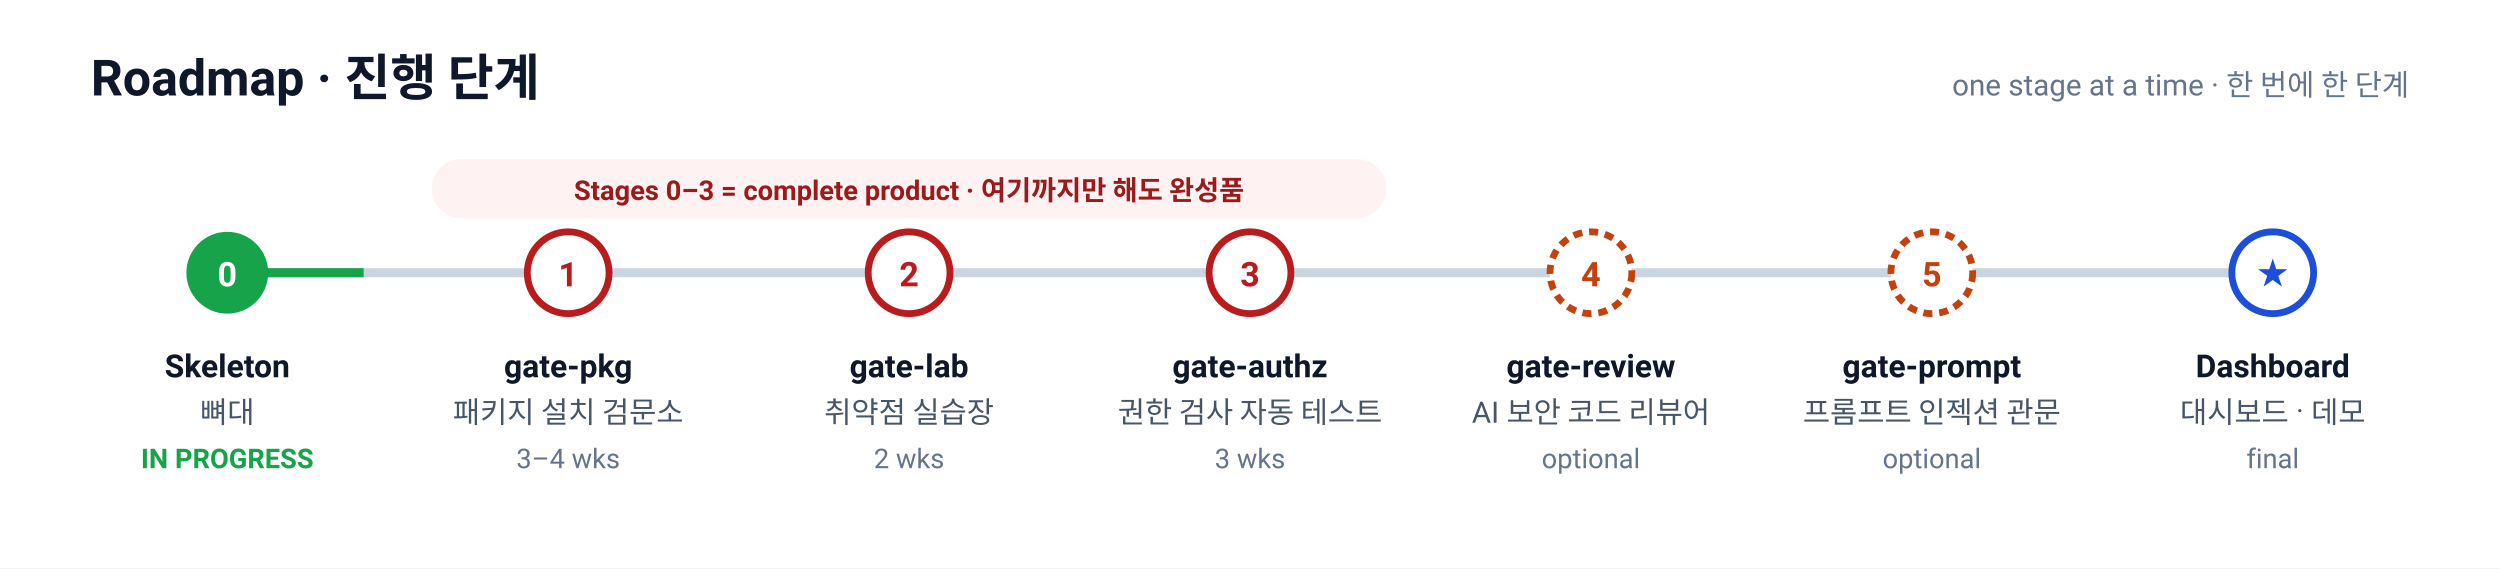
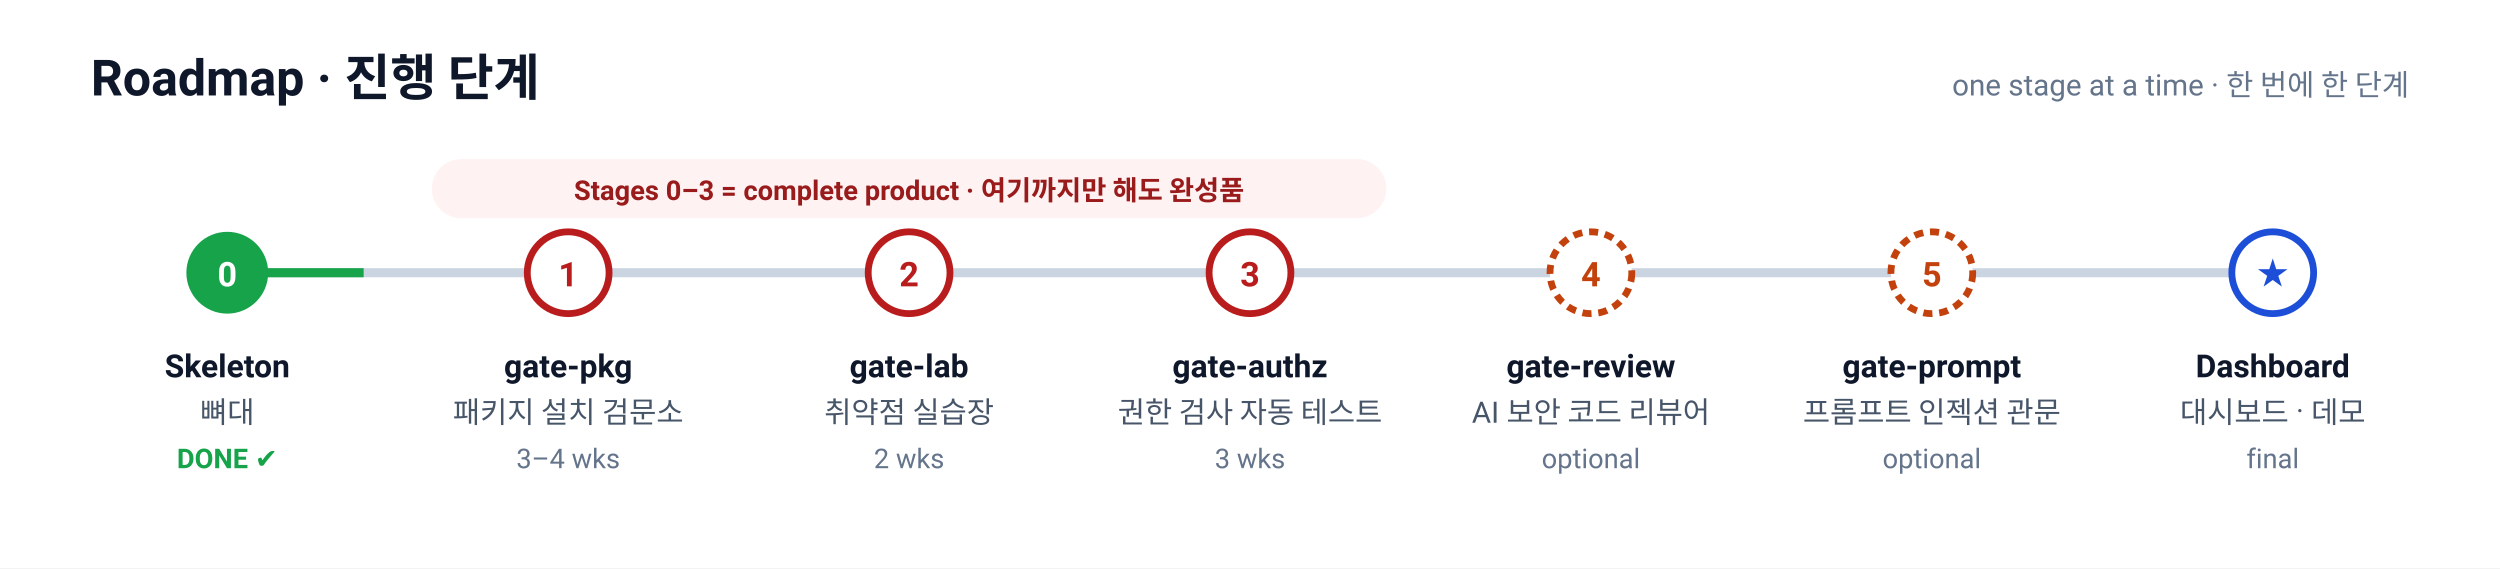
<svg xmlns="http://www.w3.org/2000/svg" viewBox="0 0 1100 250" width="1100" height="250" font-family="-apple-system, 'Segoe UI', 'Malgun Gothic', 'Apple SD Gothic Neo', Roboto, sans-serif">
  <rect width="1100" height="250" fill="#ffffff" />
  <text x="40" y="42" font-size="22" font-weight="700" fill="#0f172a">Roadmap · 진행 단계</text>
  <text x="1060" y="42" font-size="13" fill="#64748b" text-anchor="end">one stage at a time · 한 번에 한 단계</text>
  <line x1="100" y1="120" x2="1000" y2="120" stroke="#cbd5e1" stroke-width="4" />
  <line x1="100" y1="120" x2="160" y2="120" stroke="#16a34a" stroke-width="4" />
  <g text-anchor="middle">
    <circle cx="100" cy="120" r="18" fill="#16a34a" />
    <text x="100" y="126" font-size="15" font-weight="700" fill="#ffffff">0</text>
    <text x="100" y="166" font-size="14" font-weight="700" fill="#0f172a">Skeleton</text>
    <text x="100" y="186" font-size="13" fill="#475569">뼈대</text>
-     <text x="100" y="206" font-size="12" fill="#16a34a" font-weight="700">IN PROGRESS</text>
+     <text x="100" y="206" font-size="12" fill="#16a34a" font-weight="700">DONE ✔</text>
    <circle cx="250" cy="120" r="18" fill="#ffffff" stroke="#b91c1c" stroke-width="3" />
    <text x="250" y="126" font-size="15" font-weight="700" fill="#b91c1c">1</text>
    <text x="250" y="166" font-size="14" font-weight="700" fill="#0f172a">gate-pkg</text>
    <text x="250" y="186" font-size="13" fill="#475569">패키지 설치 검문소</text>
    <text x="250" y="206" font-size="12" fill="#64748b">3–4 wks</text>
    <circle cx="400" cy="120" r="18" fill="#ffffff" stroke="#b91c1c" stroke-width="3" />
    <text x="400" y="126" font-size="15" font-weight="700" fill="#b91c1c">2</text>
    <text x="400" y="166" font-size="14" font-weight="700" fill="#0f172a">gate-lab</text>
    <text x="400" y="186" font-size="13" fill="#475569">취약점 실습장</text>
    <text x="400" y="206" font-size="12" fill="#64748b">2 wks</text>
    <circle cx="550" cy="120" r="18" fill="#ffffff" stroke="#b91c1c" stroke-width="3" />
    <text x="550" y="126" font-size="15" font-weight="700" fill="#b91c1c">3</text>
    <text x="550" y="166" font-size="14" font-weight="700" fill="#0f172a">gate-authz</text>
    <text x="550" y="186" font-size="13" fill="#475569">권한 검사 자동 테스트</text>
    <text x="550" y="206" font-size="12" fill="#64748b">3 wks</text>
    <circle cx="700" cy="120" r="18" fill="#ffffff" stroke="#c2410c" stroke-width="3" stroke-dasharray="4 3" />
    <text x="700" y="126" font-size="15" font-weight="700" fill="#c2410c">4</text>
    <text x="700" y="166" font-size="14" font-weight="700" fill="#0f172a">gate-review</text>
    <text x="700" y="186" font-size="13" fill="#475569">AI 보안 코드 리뷰어</text>
    <text x="700" y="206" font-size="12" fill="#64748b">optional</text>
    <circle cx="850" cy="120" r="18" fill="#ffffff" stroke="#c2410c" stroke-width="3" stroke-dasharray="4 3" />
    <text x="850" y="126" font-size="15" font-weight="700" fill="#c2410c">5</text>
    <text x="850" y="166" font-size="14" font-weight="700" fill="#0f172a">gate-prompt</text>
    <text x="850" y="186" font-size="13" fill="#475569">프롬프트 인젝션 관문</text>
    <text x="850" y="206" font-size="12" fill="#64748b">optional</text>
    <circle cx="1000" cy="120" r="18" fill="#ffffff" stroke="#1d4ed8" stroke-width="3" />
    <text x="1000" y="126" font-size="15" font-weight="700" fill="#1d4ed8">★</text>
    <text x="1000" y="166" font-size="14" font-weight="700" fill="#0f172a">Dashboard</text>
    <text x="1000" y="186" font-size="13" fill="#475569">대시보드 · 데모</text>
    <text x="1000" y="206" font-size="12" fill="#64748b">final</text>
  </g>
  <rect x="190" y="70" width="420" height="26" rx="13" fill="#fef2f2" />
  <text x="400" y="88" font-size="12" font-weight="600" fill="#991b1b" text-anchor="middle">Stages 0–3 = complete product · 여기까지만 해도 완성품</text>
</svg>
